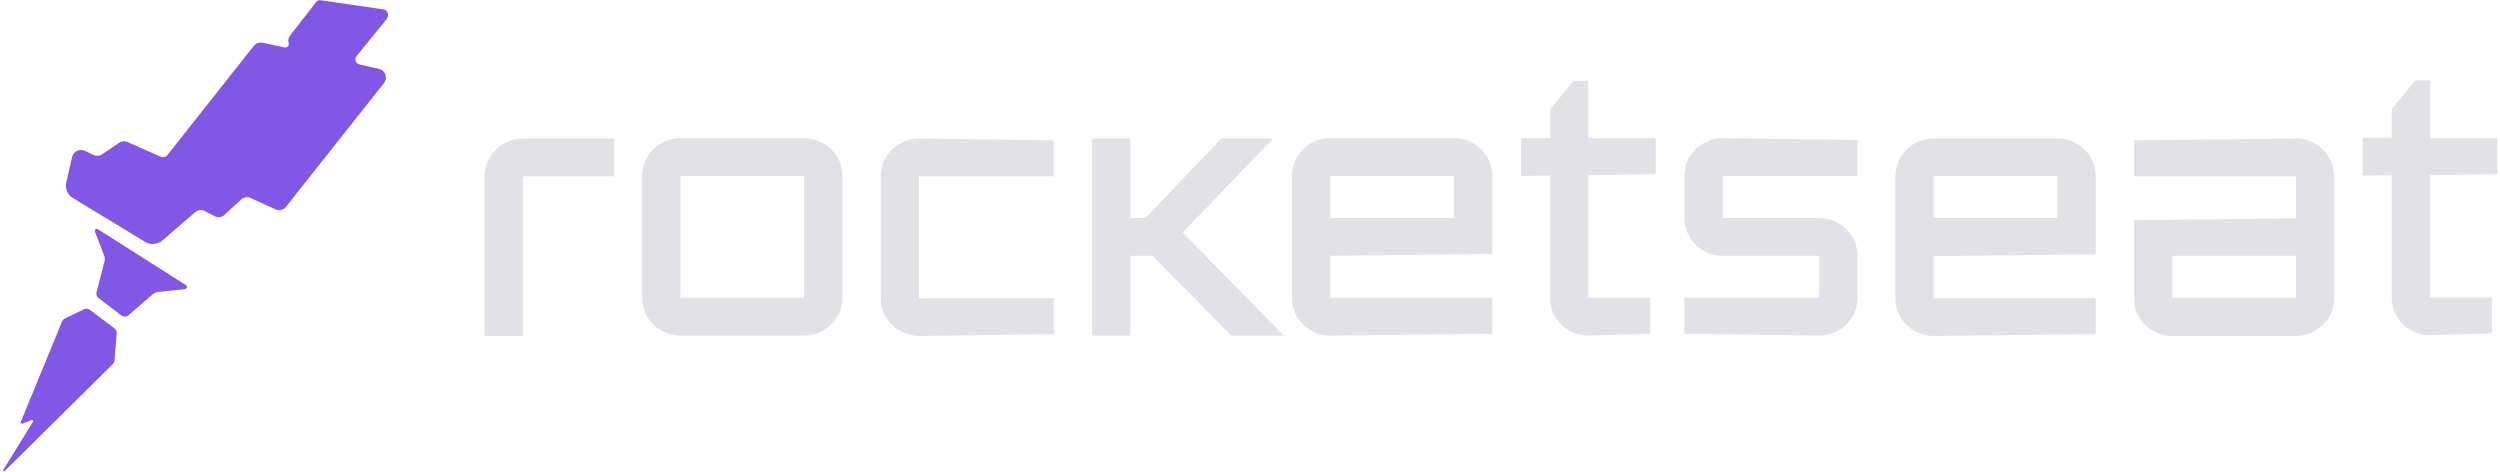
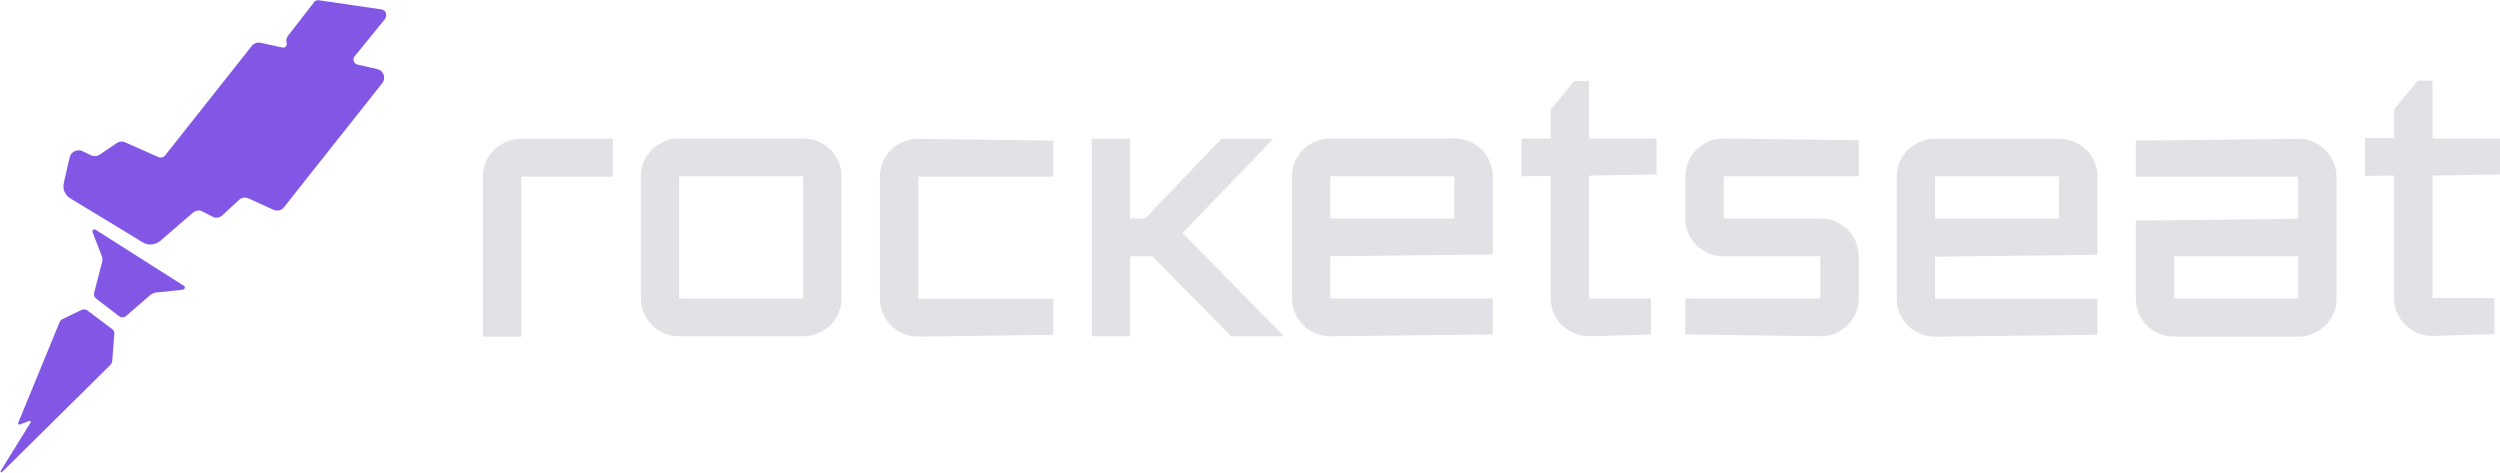
- <svg xmlns="http://www.w3.org/2000/svg" fill="none" height="472" viewBox="-.039 -.015 180.039 34.062" width="2500">
+ <svg xmlns="http://www.w3.org/2000/svg" fill="none" viewBox="-.039 -.015 180.039 34.062" width="8.438rem">
  <path d="m37.504 9.983c-1.514 0-2.763 1.204-2.763 2.723v11.521h2.763v-11.52h6.589v-2.725h-3.293zm23.062 7.096v-4.399c0-1.492-1.222-2.723-2.763-2.723h-8.928c-1.514 0-2.763 1.204-2.763 2.723v8.798c0 1.492 1.222 2.723 2.763 2.723h8.928c1.514 0 2.763-1.205 2.763-2.723zm-2.763 0v4.399h-8.928v-8.798h8.928zm8.29-7.096c-1.515 0-2.763 1.204-2.763 2.723v8.798c0 1.492 1.222 2.723 2.763 2.723l9.724-.13v-2.593h-9.724v-8.798h9.724v-2.592zm25.562 0h-3.745l-5.473 5.734h-1.09v-5.734h-2.763v14.218h2.763v-5.76h1.593l5.686 5.76h3.8l-7.307-7.436zm4.116 11.495v-3.038l11.691-.13v-5.63c0-1.493-1.223-2.723-2.764-2.723h-8.927c-1.514 0-2.763 1.204-2.763 2.723v8.798c0 1.492 1.222 2.723 2.763 2.723l11.691-.131v-2.592zm0-8.798h8.927v3.037h-8.927zm18.625-6.86h-1.062l-1.701 2.069v2.068h-2.099v2.723l2.099-.026v8.824c0 1.493 1.222 2.723 2.763 2.723l4.464-.13v-2.593h-4.464v-8.85l4.863-.079v-2.592h-4.863zm19.423 12.62c0-1.492-1.222-2.723-2.763-2.723h-6.962v-3.037h9.725v-2.592l-9.725-.131c-1.514 0-2.763 1.204-2.763 2.723v3.037c0 1.493 1.222 2.723 2.763 2.723h6.962v3.038h-9.725v2.592l9.725.13c1.514 0 2.763-1.204 2.763-2.722zm14.427-8.457h-8.928c-1.514 0-2.763 1.204-2.763 2.723v8.798c0 1.492 1.222 2.723 2.763 2.723l11.691-.13v-2.593h-11.691v-3.037l11.691-.131v-5.63c0-1.519-1.222-2.723-2.763-2.723zm0 5.734h-8.928v-3.037h8.928zm17.217-5.734-11.691.13v2.593h11.691v3.037l-11.691.131v5.63c0 1.492 1.222 2.723 2.763 2.723h8.928c1.514 0 2.763-1.204 2.763-2.723v-8.798a2.759 2.759 0 0 0 -2.763-2.723zm0 11.495h-8.928v-3.038h8.928zm9.675-8.85 4.862-.079v-2.592h-4.862v-4.163h-1.063l-1.701 2.068v2.069h-2.099v2.723l2.099-.026v8.824c0 1.492 1.223 2.723 2.764 2.723l4.463-.131v-2.592h-4.463z" fill="#e1e1e6" />
  <path d="m27.435.662-4.49-.655a.389.389 0 0 0 -.32.079l-1.912 2.46a.593.593 0 0 0 -.107.55c.053.184-.106.341-.292.315l-1.568-.34a.657.657 0 0 0 -.664.235l-6.217 7.855c-.106.157-.319.21-.505.131l-2.365-1.047a.62.62 0 0 0 -.637.052l-1.196.812a.669.669 0 0 1 -.664.052l-.585-.288a.666.666 0 0 0 -.93.42l-.425 1.858c-.106.445.08.89.479 1.126l.903.55 2.896 1.754 1.408.864c.399.236.904.184 1.249-.104l2.365-2.043c.186-.157.478-.21.69-.078l.718.366a.61.61 0 0 0 .717-.104l1.196-1.1a.617.617 0 0 1 .69-.105l1.78.812c.266.13.585.052.771-.183l.824-1.048 6.244-7.881a.636.636 0 0 0 -.372-1.021l-1.382-.314c-.292-.053-.425-.42-.212-.629l2.152-2.644c.212-.315.08-.655-.24-.707zm-20.592 15.867c-.133-.079-.266.052-.213.183l.664 1.728c.054.131.054.262.027.393l-.585 2.252c-.026.157.027.314.133.393l1.674 1.283c.16.105.372.105.505-.026l1.754-1.52c.106-.078.239-.13.345-.156l1.993-.21c.133-.026.186-.21.053-.288zm-.585 5.813a.43.43 0 0 0 -.398-.052l-1.408.68c-.08.026-.133.105-.186.184l-3.003 7.305v.052c.027.026.053.053.107.053l.69-.262h.08c.027.026.053.078.027.104l-2.153 3.484c-.053.078.054.157.107.078l7.785-7.698a.496.496 0 0 0 .133-.261l.159-1.99a.43.43 0 0 0 -.133-.315z" fill="#8257e6" />
</svg>
